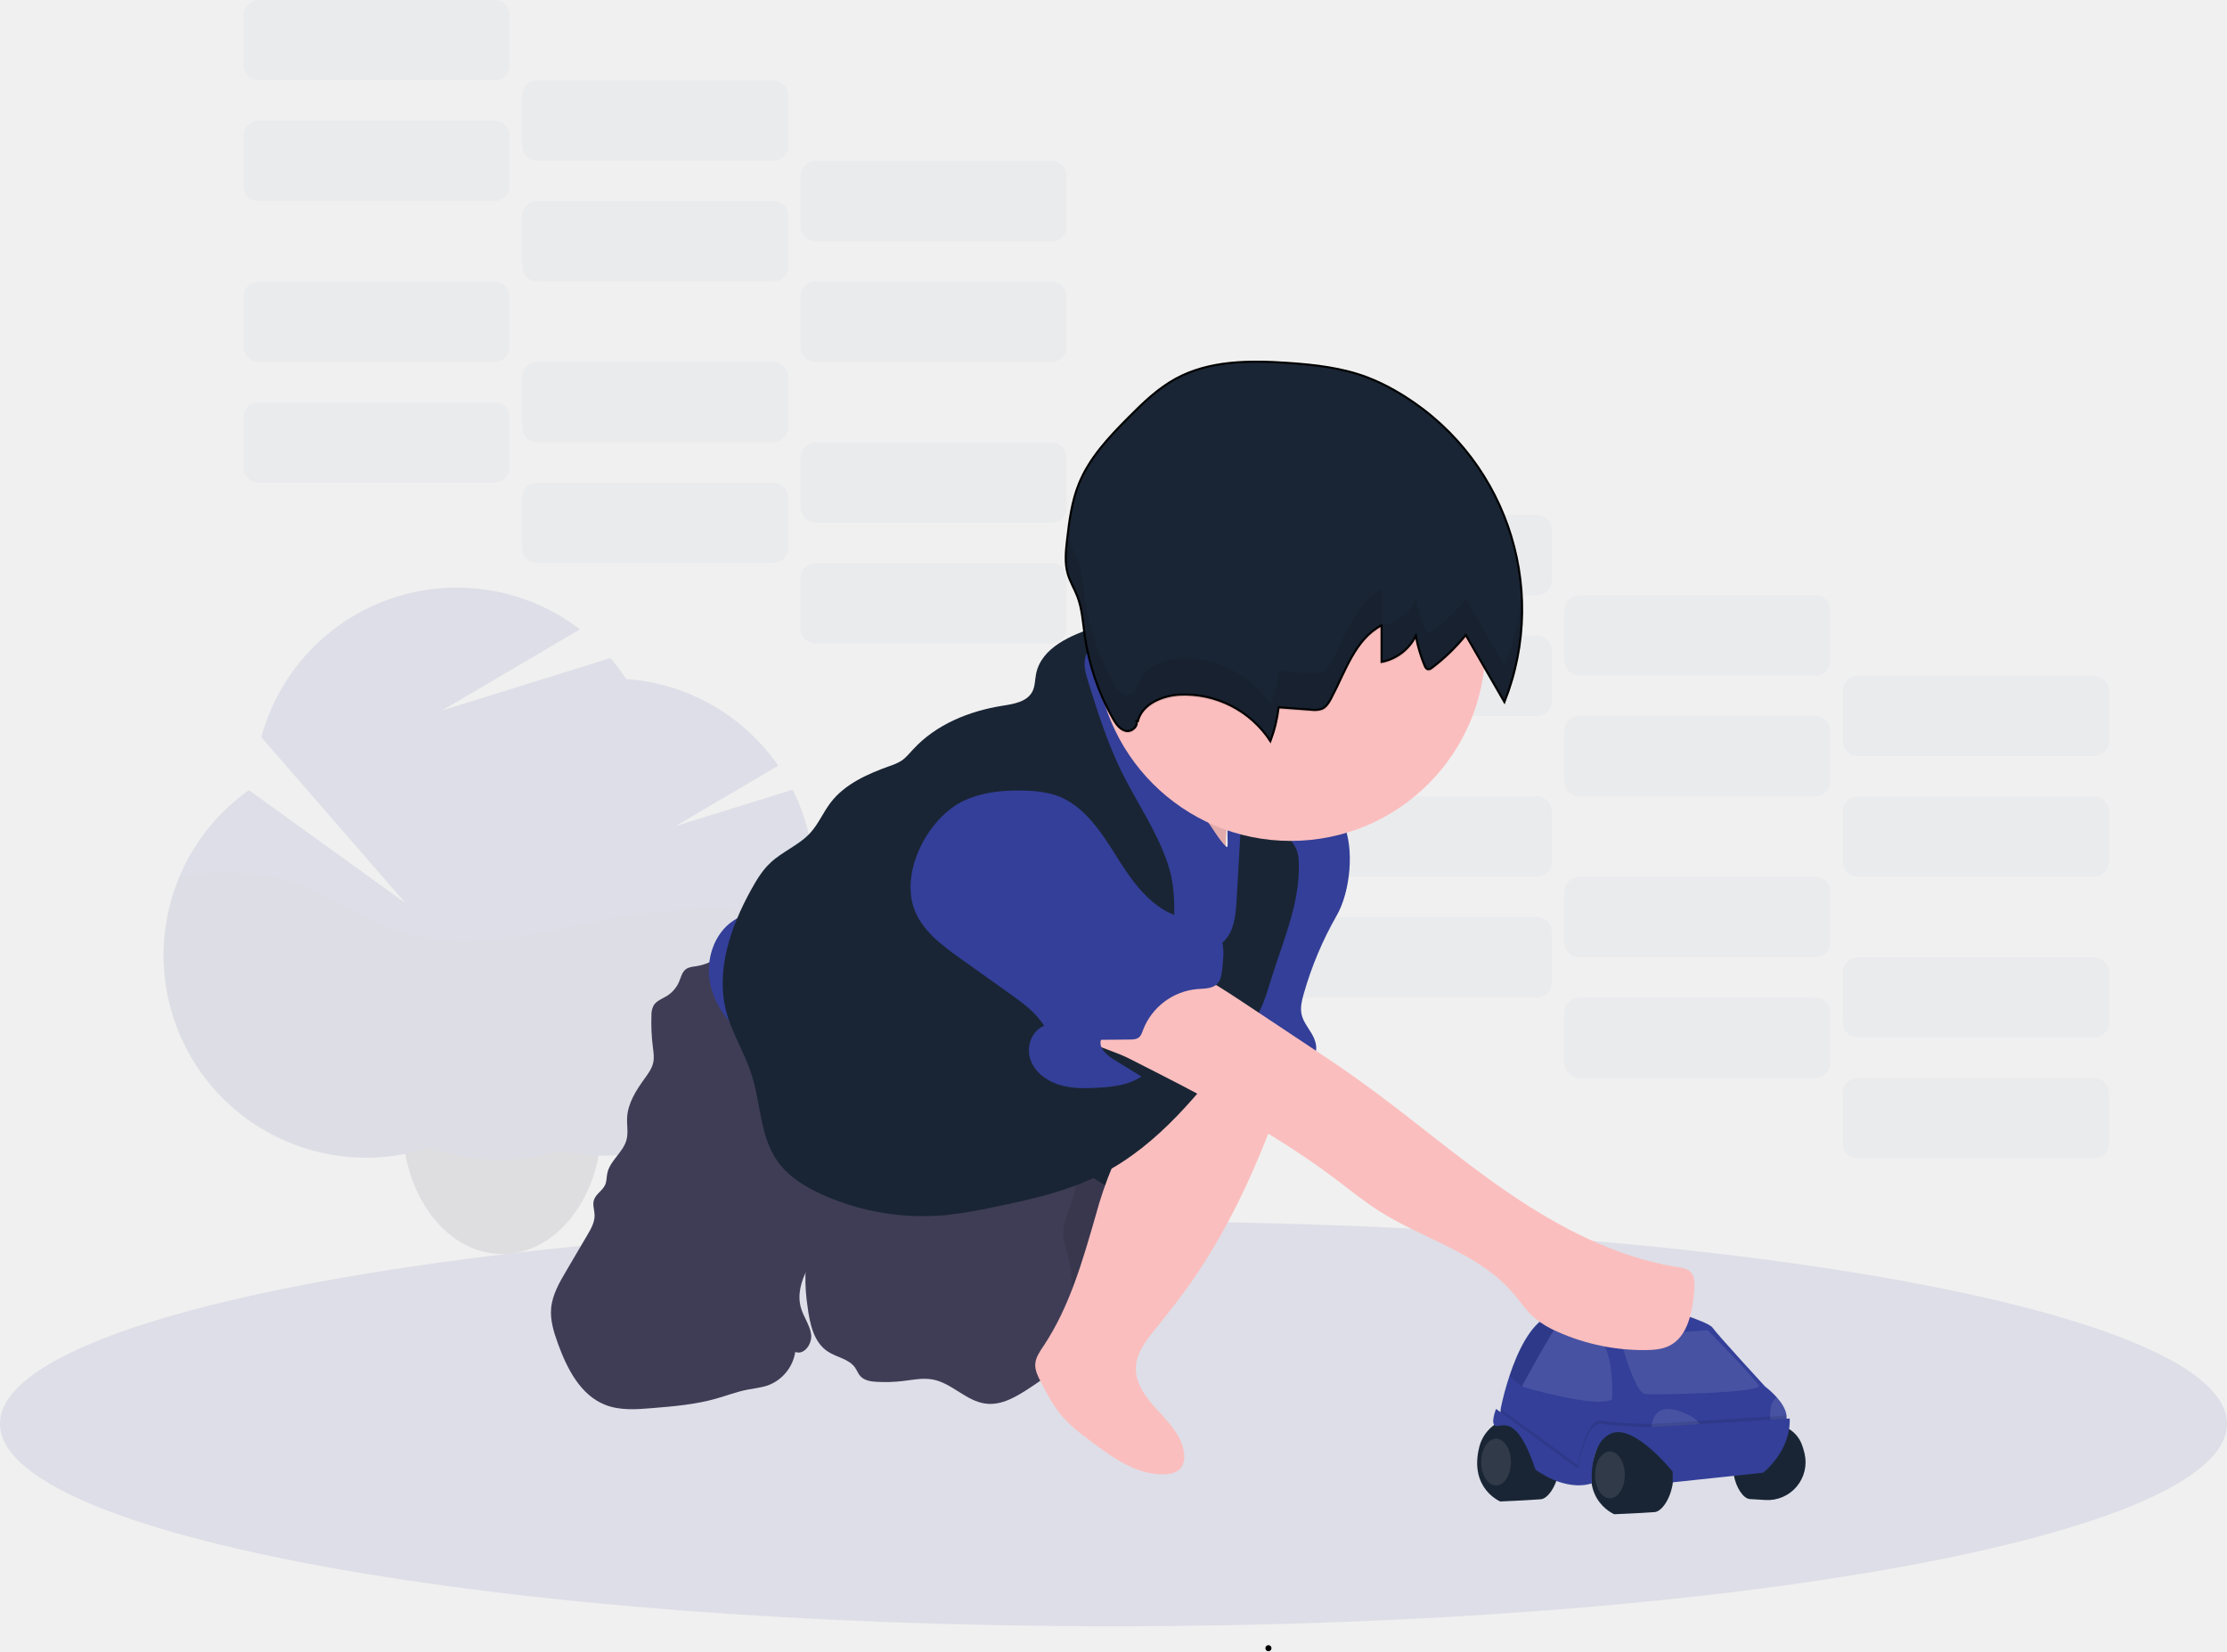
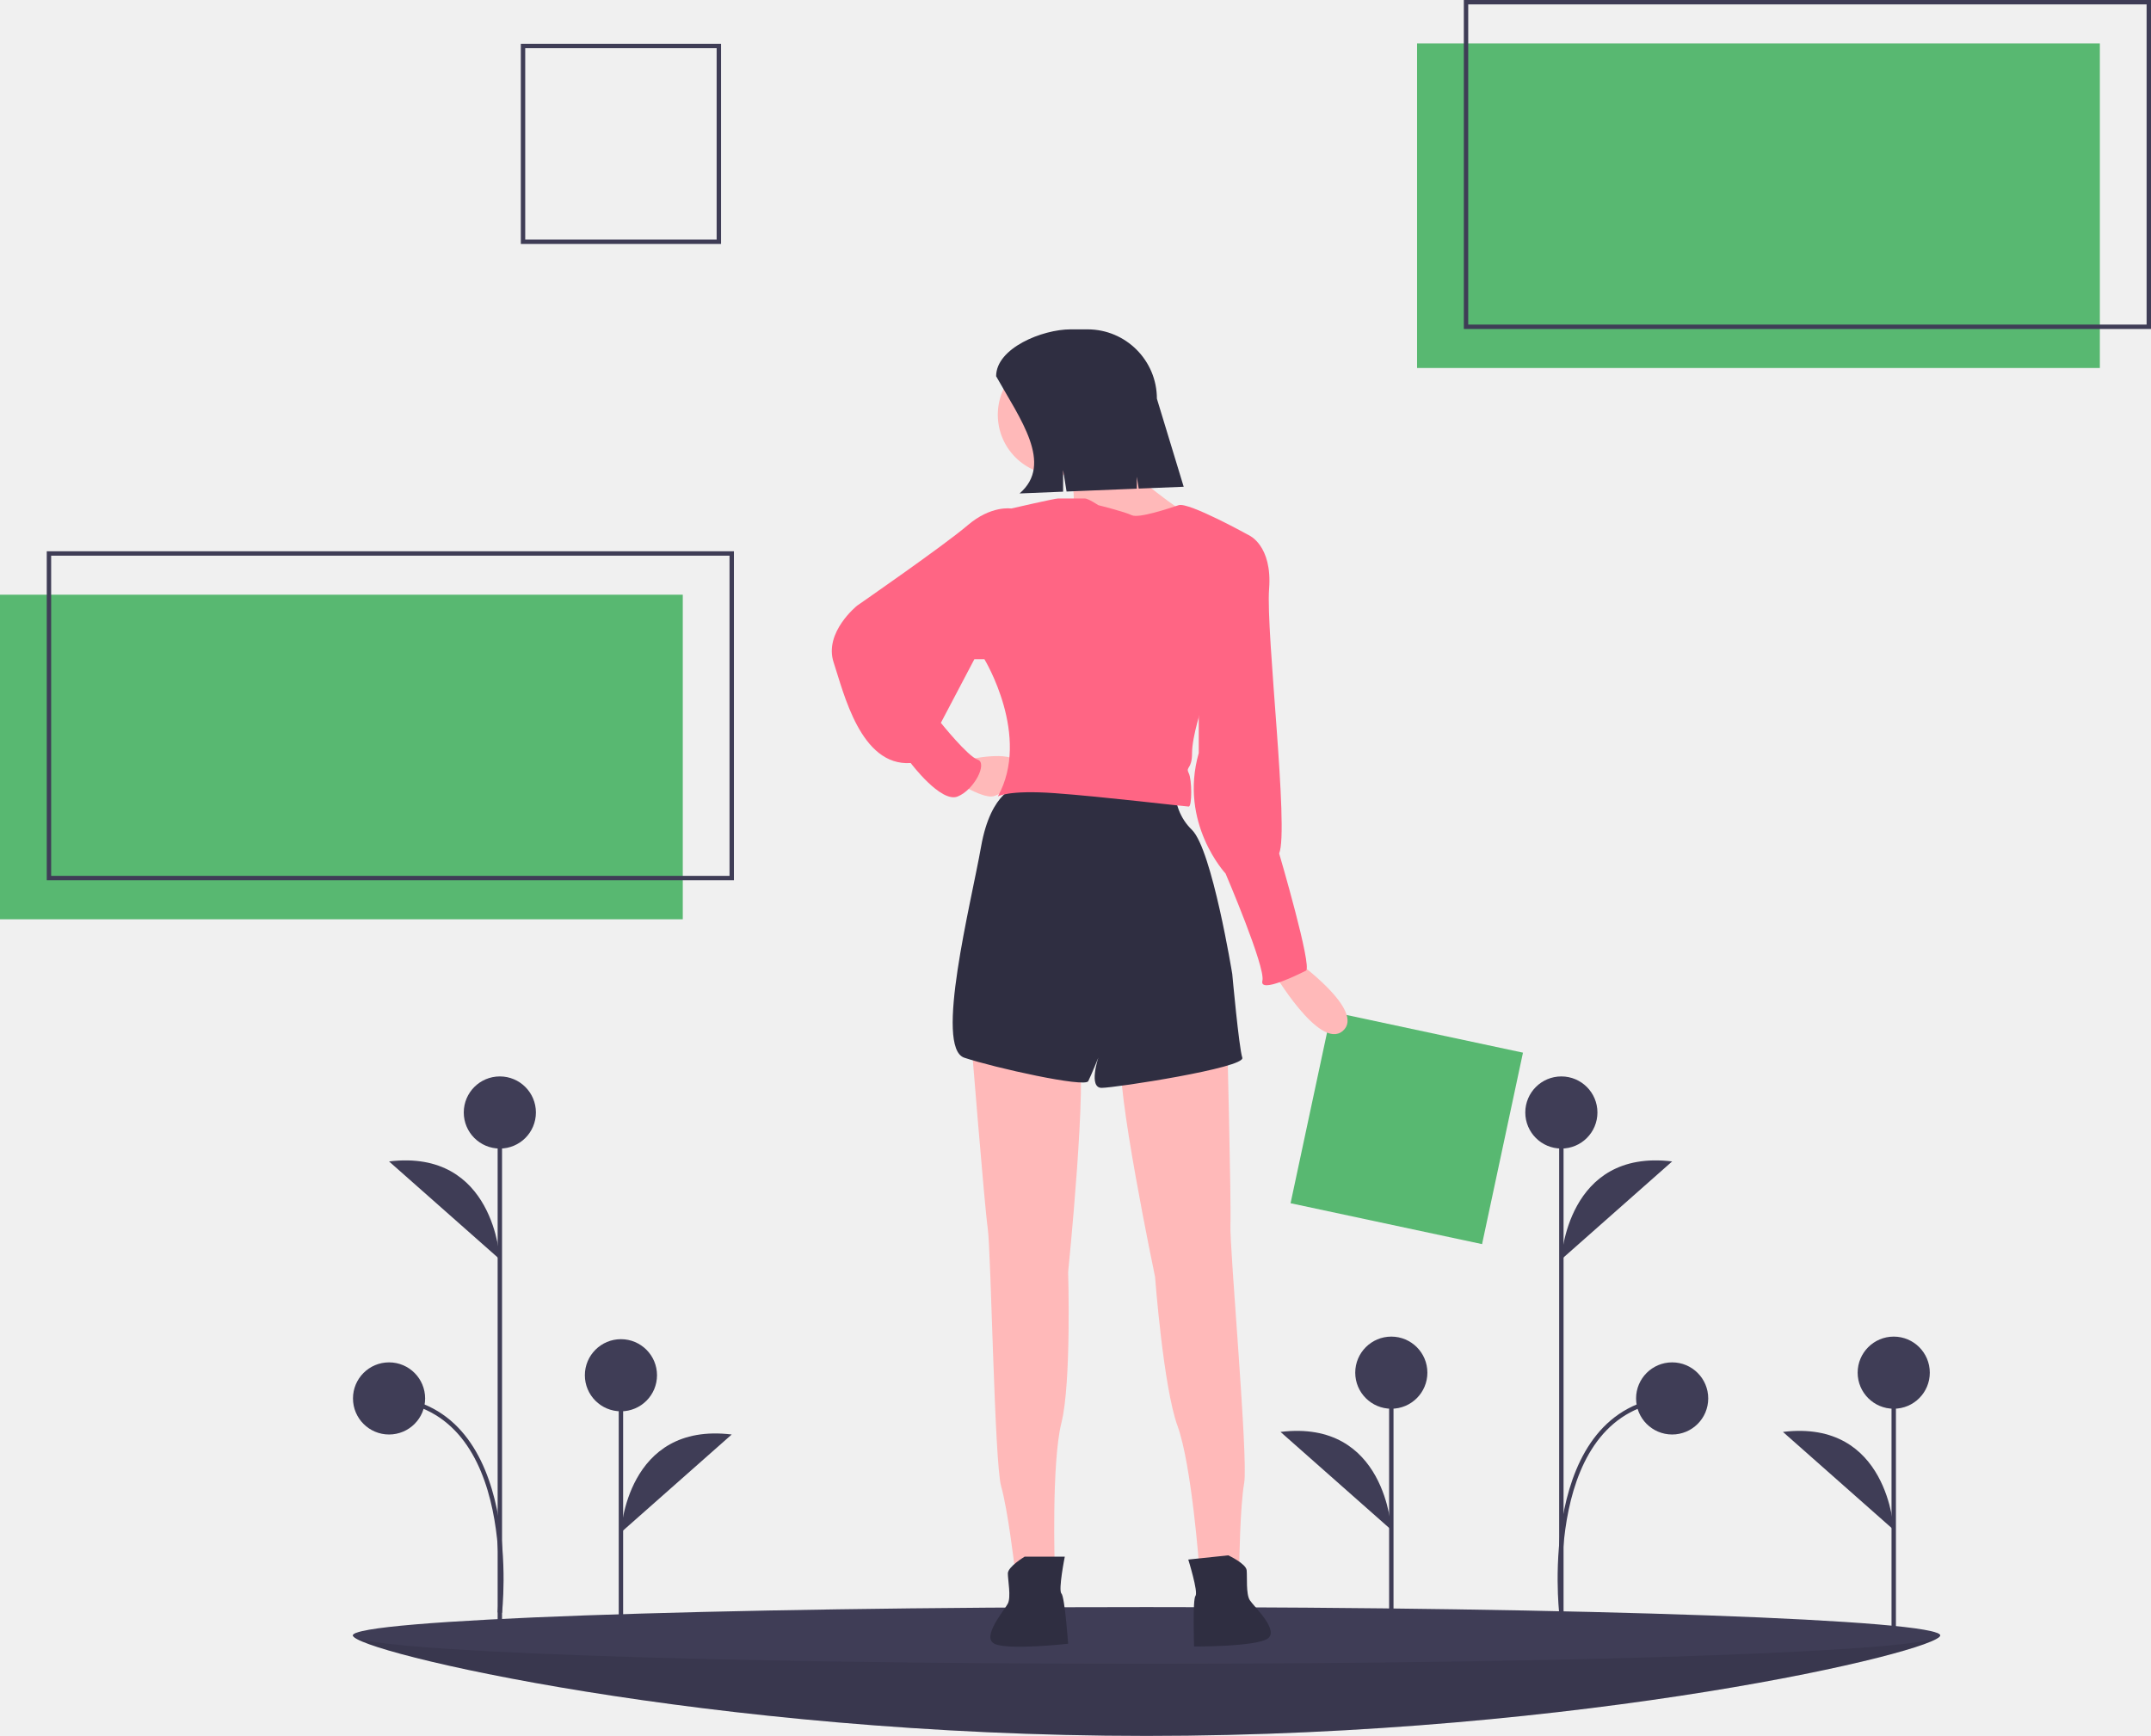
- <svg xmlns="http://www.w3.org/2000/svg" id="a7bd4c2a-60cb-483d-8f1a-f087731eba23" data-name="Layer 1" width="1094" height="811.38" viewBox="0 0 1094 811.38">
-   <g opacity="0.3">
-     <rect x="631.64" y="450.62" width="130.73" height="39.52" rx="7.43" fill="#f2f2f2" />
-     <rect x="768.45" y="490.14" width="130.73" height="39.52" rx="7.43" fill="#f2f2f2" />
-     <rect x="905.27" y="529.67" width="130.73" height="39.52" rx="7.43" fill="#f2f2f2" />
-     <rect x="631.64" y="391.33" width="130.73" height="39.52" rx="7.43" fill="#f2f2f2" />
-     <rect x="768.45" y="430.86" width="130.73" height="39.52" rx="7.43" fill="#f2f2f2" />
-     <rect x="905.27" y="470.38" width="130.73" height="39.52" rx="7.43" fill="#f2f2f2" />
-     <rect x="631.64" y="312.29" width="130.73" height="39.52" rx="7.43" fill="#f2f2f2" />
-     <rect x="768.45" y="351.81" width="130.73" height="39.52" rx="7.43" fill="#f2f2f2" />
-     <rect x="905.27" y="391.33" width="130.73" height="39.52" rx="7.43" fill="#f2f2f2" />
-     <rect x="631.64" y="253" width="130.73" height="39.52" rx="7.43" fill="#f2f2f2" />
-     <rect x="768.45" y="292.52" width="130.73" height="39.52" rx="7.43" fill="#f2f2f2" />
-     <rect x="905.27" y="332.05" width="130.73" height="39.52" rx="7.43" fill="#f2f2f2" />
-     <rect x="631.64" y="450.62" width="130.73" height="39.52" rx="7.43" fill="#333f98" opacity="0.1" />
-     <rect x="768.45" y="490.14" width="130.73" height="39.52" rx="7.43" fill="#333f98" opacity="0.1" />
-     <rect x="905.27" y="529.67" width="130.73" height="39.52" rx="7.43" fill="#333f98" opacity="0.1" />
-     <rect x="631.64" y="391.33" width="130.73" height="39.52" rx="7.43" fill="#333f98" opacity="0.1" />
-     <rect x="768.45" y="430.86" width="130.73" height="39.52" rx="7.43" fill="#333f98" opacity="0.1" />
-     <rect x="905.27" y="470.38" width="130.73" height="39.52" rx="7.43" fill="#333f98" opacity="0.1" />
-     <rect x="631.64" y="312.29" width="130.73" height="39.52" rx="7.43" fill="#333f98" opacity="0.1" />
-     <rect x="768.45" y="351.81" width="130.73" height="39.52" rx="7.43" fill="#333f98" opacity="0.1" />
-     <rect x="905.27" y="391.33" width="130.73" height="39.52" rx="7.43" fill="#333f98" opacity="0.1" />
-     <rect x="631.64" y="253" width="130.73" height="39.52" rx="7.43" fill="#333f98" opacity="0.1" />
-     <rect x="768.45" y="292.52" width="130.73" height="39.52" rx="7.43" fill="#333f98" opacity="0.1" />
-     <rect x="905.27" y="332.05" width="130.73" height="39.52" rx="7.43" fill="#333f98" opacity="0.1" />
+ <svg xmlns="http://www.w3.org/2000/svg" id="fdfa9ae0-980d-4a82-b48b-ed21726c951a" data-name="Layer 1" width="979" height="790.201" viewBox="0 0 979 790.201">
+   <g id="b19d480b-2e5c-428a-93f0-37b20c7a448d" data-name="ground">
+     <path d="M994.014,798.867c0,7.124-161.706,45.734-361.18,45.734S271.655,805.991,271.655,798.867s161.706,4.691,361.18,4.691S994.014,791.743,994.014,798.867Z" transform="translate(-111 -54.39928)" fill="#3f3d56" />
+     <path d="M994.014,798.867c0,7.124-161.706,45.734-361.18,45.734S271.655,805.991,271.655,798.867s161.706,4.691,361.18,4.691S994.014,791.743,994.014,798.867Z" transform="translate(-111 -54.39928)" opacity="0.1" />
+     <ellipse cx="521.835" cy="744.468" rx="361.18" ry="12.899" fill="#3f3d56" />
  </g>
-   <g opacity="0.3">
-     <rect x="119.64" y="197.62" width="130.73" height="39.52" rx="7.43" fill="#f2f2f2" />
-     <rect x="256.45" y="237.14" width="130.73" height="39.52" rx="7.43" fill="#f2f2f2" />
-     <rect x="393.27" y="276.67" width="130.73" height="39.52" rx="7.43" fill="#f2f2f2" />
-     <rect x="119.64" y="138.33" width="130.73" height="39.52" rx="7.43" fill="#f2f2f2" />
-     <rect x="256.45" y="177.86" width="130.73" height="39.52" rx="7.43" fill="#f2f2f2" />
-     <rect x="393.27" y="217.38" width="130.73" height="39.52" rx="7.43" fill="#f2f2f2" />
-     <rect x="119.64" y="59.29" width="130.73" height="39.52" rx="7.43" fill="#f2f2f2" />
-     <rect x="256.45" y="98.81" width="130.73" height="39.52" rx="7.43" fill="#f2f2f2" />
-     <rect x="393.27" y="138.33" width="130.73" height="39.52" rx="7.43" fill="#f2f2f2" />
-     <rect x="119.64" width="130.73" height="39.52" rx="7.43" fill="#f2f2f2" />
-     <rect x="256.45" y="39.52" width="130.73" height="39.52" rx="7.43" fill="#f2f2f2" />
-     <rect x="393.27" y="79.05" width="130.73" height="39.52" rx="7.43" fill="#f2f2f2" />
-     <rect x="119.64" y="197.62" width="130.73" height="39.52" rx="7.43" fill="#333f98" opacity="0.1" />
-     <rect x="256.45" y="237.14" width="130.73" height="39.52" rx="7.43" fill="#333f98" opacity="0.1" />
-     <rect x="393.27" y="276.67" width="130.73" height="39.52" rx="7.43" fill="#333f98" opacity="0.1" />
-     <rect x="119.64" y="138.33" width="130.73" height="39.52" rx="7.43" fill="#333f98" opacity="0.1" />
-     <rect x="256.45" y="177.86" width="130.73" height="39.52" rx="7.43" fill="#333f98" opacity="0.1" />
-     <rect x="393.27" y="217.38" width="130.73" height="39.52" rx="7.43" fill="#333f98" opacity="0.1" />
-     <rect x="119.64" y="59.29" width="130.73" height="39.52" rx="7.43" fill="#333f98" opacity="0.1" />
-     <rect x="256.45" y="98.81" width="130.73" height="39.52" rx="7.43" fill="#333f98" opacity="0.1" />
-     <rect x="393.27" y="138.33" width="130.73" height="39.52" rx="7.43" fill="#333f98" opacity="0.1" />
-     <rect x="119.64" width="130.73" height="39.52" rx="7.43" fill="#333f98" opacity="0.1" />
-     <rect x="256.45" y="39.52" width="130.73" height="39.52" rx="7.43" fill="#333f98" opacity="0.1" />
-     <rect x="393.27" y="79.05" width="130.73" height="39.52" rx="7.43" fill="#333f98" opacity="0.1" />
+   <g id="ab3f2562-bca9-4d43-aec7-516c7578bb8d" data-name="flowers">
+     <line x1="710.633" y1="738.604" x2="710.633" y2="506.417" fill="#3f3d56" stroke="#3f3d56" stroke-miterlimit="10" stroke-width="2" />
+     <line x1="282.612" y1="742.122" x2="282.612" y2="626.029" fill="#3f3d56" stroke="#3f3d56" stroke-miterlimit="10" stroke-width="2" />
+     <circle cx="282.612" cy="626.029" r="16.417" fill="#3f3d56" />
+     <path d="M393.612,751.979s2.345-50.443,50.424-44.58" transform="translate(-111 -54.39928)" fill="#3f3d56" />
+     <line x1="633.237" y1="740.95" x2="633.237" y2="624.856" fill="#3f3d56" stroke="#3f3d56" stroke-miterlimit="10" stroke-width="2" />
+     <circle cx="633.237" cy="624.856" r="16.417" fill="#3f3d56" />
+     <path d="M744.237,750.806s-2.345-50.443-50.424-44.58" transform="translate(-111 -54.39928)" fill="#3f3d56" />
+     <line x1="861.906" y1="740.95" x2="861.906" y2="624.856" fill="#3f3d56" stroke="#3f3d56" stroke-miterlimit="10" stroke-width="2" />
+     <circle cx="861.906" cy="624.856" r="16.417" fill="#3f3d56" />
+     <path d="M972.906,750.806s-2.345-50.443-50.424-44.58" transform="translate(-111 -54.39928)" fill="#3f3d56" />
+     <line x1="227.496" y1="738.604" x2="227.496" y2="506.417" fill="#3f3d56" stroke="#3f3d56" stroke-miterlimit="10" stroke-width="2" />
+     <circle cx="227.496" cy="506.417" r="16.417" fill="#3f3d56" />
+     <circle cx="177.072" cy="636.583" r="16.417" fill="#3f3d56" />
+     <path d="M338.496,627.677s-2.345-50.443-50.424-44.58" transform="translate(-111 -54.39928)" fill="#3f3d56" />
+     <path d="M338.496,788.491s10.554-92.818-50.424-97.509" transform="translate(-111 -54.39928)" fill="none" stroke="#3f3d56" stroke-miterlimit="10" stroke-width="2" />
+     <circle cx="710.633" cy="506.417" r="16.417" fill="#3f3d56" />
+     <path d="M821.633,627.677s2.345-50.443,50.424-44.58" transform="translate(-111 -54.39928)" fill="#3f3d56" />
+     <path d="M821.633,788.491s-10.554-92.818,50.424-97.509" transform="translate(-111 -54.39928)" fill="none" stroke="#3f3d56" stroke-miterlimit="10" stroke-width="2" />
+     <circle cx="761.058" cy="636.583" r="16.417" fill="#3f3d56" />
  </g>
-   <g opacity="0.1">
-     <path d="M348.61,597.26a80.56,80.56,0,0,1-1.74,16.87c-.22,1-.46,2.07-.7,3.07-6.17,24.77-23.6,42.89-44.39,44-.69,0-1.39.06-2.11.06-22,0-40.58-19-46.71-45.08-.18-.7-.33-1.39-.48-2.09a80.56,80.56,0,0,1-1.74-16.87c0-35.39,21.9-64,48.93-64S348.61,561.87,348.61,597.26Z" transform="translate(-53 -45.06)" fill="#3f3d56" />
-     <path d="M348.61,597.26a80.56,80.56,0,0,1-1.74,16.87c-.22,1-.46,2.07-.7,3.07-.74,0-1.46,0-2.19-.09a99.36,99.36,0,0,1-16-2.19,98.49,98.49,0,0,1-14.27,3.26,100.29,100.29,0,0,1-11.18,1c-1.26,0-2.52.07-3.78.07a102.12,102.12,0,0,1-13.4-.89,99,99,0,0,1-21-5.22,98.21,98.21,0,0,1-11.35,3c-.18-.7-.33-1.39-.48-2.09a80.56,80.56,0,0,1-1.74-16.87c0-35.39,21.9-64,48.93-64S348.61,561.87,348.61,597.26Z" transform="translate(-53 -45.06)" opacity="0.1" />
-     <path d="M453,477.93a99.07,99.07,0,0,0-10.65-44.82L384.8,451l50.51-29.7a99.37,99.37,0,0,0-74.72-42.59,99.69,99.69,0,0,0-7.75-10.27l-82.73,25.73,67.79-39.86a99.47,99.47,0,0,0-156.52,53l70.81,81.51L175.27,433.3a99.48,99.48,0,0,0,89,175.52A100,100,0,0,0,328,610.57a99.52,99.52,0,0,0,121-97.12c0-2.21-.08-4.4-.22-6.58A99.47,99.47,0,0,0,453,477.93Z" transform="translate(-53 -45.06)" fill="#333f98" />
-     <path d="M451.29,496.38a265,265,0,0,0-92.09-1.17c-34.55,5.72-69.87,18.29-103.67,9.1-19.83-5.4-37-17.88-56.35-24.8A106.81,106.81,0,0,0,141,476,99.52,99.52,0,0,0,264.3,608.82,100,100,0,0,0,328,610.57a99.52,99.52,0,0,0,121-97.12c0-2.21-.08-4.4-.22-6.58A98.49,98.49,0,0,0,451.29,496.38Z" transform="translate(-53 -45.06)" opacity="0.1" />
+   <g id="f0719385-ea67-4de2-93df-2f93190c33e6" data-name="woman">
+     <rect x="706.712" y="523.291" width="89.122" height="89.122" transform="translate(24.19656 -198.809) rotate(12.05764)" fill="#58b871" />
+     <path id="ae36c3dd-7325-441a-986f-f572badd95bc" data-name="right hand" d="M700.811,491.679s32.013,22.866,21.342,32.013S690.14,496.252,690.14,496.252Z" transform="translate(-111 -54.39928)" fill="#ffb9b9" />
+     <path id="a62fff18-8892-42d4-80fd-3866da1ea571" data-name="left leg" d="M552.943,526.74s6.098,76.221,7.622,86.891,3.049,106.709,6.098,117.38,6.098,36.586,6.098,36.586H591.053s-1.524-47.257,3.049-65.55,3.049-68.598,3.049-68.598,9.146-89.94,4.573-102.136S552.943,526.74,552.943,526.74Z" transform="translate(-111 -54.39928)" fill="#ffb9b9" />
+     <path id="a7318984-040f-4fc3-86a6-953621afd18f" data-name="left shoe" d="M577.333,763.024s-7.622,4.573-7.622,7.622,1.524,10.671,0,13.72-12.195,15.244-6.098,18.293,33.537,0,33.537,0-1.524-21.342-3.049-22.866,1.524-16.769,1.524-16.769Z" transform="translate(-111 -54.39928)" fill="#2f2e41" />
+     <path id="a18c6c71-d9e5-4769-9c45-332356aaad40" data-name="right leg" d="M669.475,524.872s1.937,76.44,1.541,87.211,8.169,106.439,6.257,117.371-2.224,37.024-2.224,37.024l-18.192,1.92s-3.444-47.156-9.912-64.868-10.232-67.9-10.232-67.9-18.537-88.483-15.269-101.091S669.475,524.872,669.475,524.872Z" transform="translate(-111 -54.39928)" fill="#ffb9b9" />
+     <path id="b445673f-d55c-440d-9265-e0f6f4384e92" data-name="right shoe" d="M670.021,762.411s8.06,3.748,8.38,6.78-.396,10.772,1.44,13.644,13.728,13.88,7.984,17.552-33.352,3.52-33.352,3.52-.724-21.384.632-23.06-3.276-16.516-3.276-16.516Z" transform="translate(-111 -54.39928)" fill="#2f2e41" />
+     <path id="b24d9d75-0c14-4761-bcd9-0141722f6ab9" data-name="pants" d="M574.285,412.409s-12.195,1.524-16.769,27.439-21.342,91.465-7.622,96.038,54.879,13.72,56.403,10.671,4.573-10.671,4.573-10.671-4.573,13.72,1.524,13.72,65.55-9.146,64.025-13.72-4.573-38.11-4.573-38.11-9.146-56.403-18.293-65.55a24.999,24.999,0,0,1-7.622-19.817Z" transform="translate(-111 -54.39928)" fill="#2f2e41" />
+     <path id="a623e943-b2fb-4cf0-84ac-14e2741ec9b3" data-name="left hand" d="M551.418,400.214s19.817-4.573,22.866,1.524-7.622,15.244-12.195,15.244-12.195-4.573-12.195-4.573Z" transform="translate(-111 -54.39928)" fill="#ffb9b9" />
+     <circle id="aec06241-7975-4084-a0e1-2aae67cf4372" data-name="head" cx="481.577" cy="188.801" r="27.439" fill="#ffb9b9" />
+     <path id="e1a5dc11-bb8d-4cf9-9d5f-cc3caf7654e4" data-name="neck" d="M597.151,263.017s4.573,21.342,1.524,21.342,22.866,13.72,22.866,13.72l19.817-3.049,6.098-9.146s-32.013-21.342-32.013-33.537S597.151,263.017,597.151,263.017Z" transform="translate(-111 -54.39928)" fill="#ffb9b9" />
+     <path id="abced657-03a0-4589-99b7-99fe0bd67324" data-name="upper body" d="M610.87,284.359s-4.573-3.049-6.098-3.049H592.577c-1.524,0-21.342,4.573-21.342,4.573L559.04,354.482s21.342,35.061,6.098,62.501c0,0,4.573-3.049,25.915-1.524s59.452,6.098,60.976,6.098,1.524-12.195,0-15.244,1.524-1.524,1.524-9.146,4.573-21.342,4.573-21.342l21.342-77.745s-27.439-15.244-32.013-13.72-18.293,6.098-21.342,4.573S610.87,284.359,610.87,284.359Z" transform="translate(-111 -54.39928)" fill="#ff6584" />
+     <path id="ac5355b5-fe6d-4cac-8416-568b37b82055" data-name="left arm" d="M575.809,287.408l-4.573-1.524s-9.146-1.524-19.817,7.622-50.306,36.586-50.306,36.586-15.244,12.195-10.671,25.915,12.195,47.257,35.061,45.732c0,0,13.72,18.293,21.342,15.244s13.72-15.244,9.146-16.769-16.769-16.769-16.769-16.769l15.244-28.964h4.573l16.769-9.146Z" transform="translate(-111 -54.39928)" fill="#ff6584" />
+     <path id="bbfb65e5-af11-42b0-84c8-419de26da4a4" data-name="right arm" d="M667.274,296.554l12.195,1.524s10.671,4.573,9.146,24.391,9.146,109.758,4.573,120.428c0,0,15.244,51.83,12.195,53.354s-21.342,10.671-19.817,4.573S668.798,452.044,668.798,452.044s-21.342-22.866-12.195-54.879v-25.915Z" transform="translate(-111 -54.39928)" fill="#ff6584" />
+     <path id="b4f25da6-b4a0-4bb2-b4da-2cd048bf1670" data-name="hair" d="M575.047,279.023l19.817-.809v-9.862l1.568,9.798,31.969-1.305v-5.444l.865,5.409,20.476-.836-12.195-40.073A31.575,31.575,0,0,0,605.973,204.327H598.237c-12.808,0-33.861,8.534-33.861,21.342C575.31,245.145,590.629,265.627,575.047,279.023Z" transform="translate(-111 -54.39928)" fill="#2f2e41" />
  </g>
-   <ellipse cx="547" cy="699.6" rx="547" ry="99.5" fill="#333f98" opacity="0.1" />
-   <path d="M779.68,756.13a19,19,0,0,1,29.42-11l.78.57c16.73,12.54,6.8,35.54,0,36.06S790,782.84,790,782.84,774.59,776.48,779.68,756.13Z" transform="translate(-53 -45.06)" fill="#192534" />
-   <path d="M930.62,740.5v4.18s-68,4.7-75.26,4.7H841.77s-.2.21-.53.59c-.56.63-1.51,1.74-2.56,3.12-2.14,2.78-4.69,6.66-5.28,9.88-1,5.75-4.7,7.84-4.7,7.84l-13.59-3.65L802,751.48l-1.91-1.84-5.44-5.19L790,740l.23-2.5,0-.38a141.85,141.85,0,0,1,4.26-15.88c0-.14.09-.29.14-.43,3.77-11.32,10.06-25.07,19.12-29.16.69-.31,1.41-.61,2.18-.88l.92-.32c17.38-5.82,50.22-3.51,50.22-3.51s25.08,7.32,27.18,10.46,25.87,29,25.87,29a39,39,0,0,1,5.74,5.31C928.09,734.18,930.16,737.29,930.62,740.5Z" transform="translate(-53 -45.06)" fill="#333f98" />
-   <ellipse cx="734.93" cy="718.44" rx="7.32" ry="11.5" fill="#fff" opacity="0.1" />
-   <path d="M818.25,695.55s-6,9.2-12.34,21a.41.41,0,0,0,0,.09c-1.69,3.14-3.41,6.45-5.05,9.84l-.07.16s-3.47-2.75-6.2-5.43c0-.14.09-.29.14-.43,3.77-11.32,10.06-25.07,19.12-29.16.69-.31,1.41-.61,2.18-.88Z" transform="translate(-53 -45.06)" opacity="0.1" />
-   <path d="M800.48,726.39s37.11,11,44.42,6.27c0,0,2.62-33.45-14.63-35.54,0,0-9.93-2.62-12-1S800.48,726.39,800.48,726.39Z" transform="translate(-53 -45.06)" fill="#fff" opacity="0.1" />
-   <path d="M848.56,701.82s7.32,27.7,12.55,28.23,58-.53,55.92-4.19-25.09-27.17-25.09-27.17Z" transform="translate(-53 -45.06)" fill="#fff" opacity="0.1" />
-   <path d="M839.58,751.94s9.5-12.49,26.23.06,6.79,35.54,0,36.06S846,789.11,846,789.11,825.37,780.63,839.58,751.94Z" transform="translate(-53 -45.06)" fill="#192534" />
-   <path d="M938.25,755.12a15.14,15.14,0,0,0-20.47-8.78,29.27,29.27,0,0,0-5.28,3.21c-14.89,11.16-6,31.63,0,32.1,2.17.16,5.06.33,7.87.48a18.62,18.62,0,0,0,19.14-22.74A39.18,39.18,0,0,0,938.25,755.12Z" transform="translate(-53 -45.06)" fill="#192534" />
-   <ellipse cx="790.86" cy="724.71" rx="7.32" ry="11.5" fill="#fff" opacity="0.1" />
-   <path d="M864.24,747.82s-1-15.16,15.16-8.89S885.15,752,885.15,752Z" transform="translate(-53 -45.06)" fill="#fff" opacity="0.1" />
-   <path d="M930.62,740.5v2.09l-2.61,1-5.33-1s-1.14-8.56,3.23-11C928.09,734.18,930.16,737.29,930.62,740.5Z" transform="translate(-53 -45.06)" fill="#fff" opacity="0.1" />
-   <path d="M930.62,740.6v4.08s-68,4.7-75.26,4.7h-.06c-3.76-2-7.52-2.89-10.68-1.56a11.69,11.69,0,0,0-2.69,1.56c-.24.19-.47.39-.69.59a14.26,14.26,0,0,0-2.56,3.12C834,760.66,835,772.38,835,772.38c-13.59,4.18-27.7-6.79-27.7-6.79-2.56-7.68-4.95-12.69-7.14-16-2-3-3.82-4.47-5.44-5.19L790,740l.23-2.5,37.93,27.58s3.66-23.52,12-21.95,25.09,1.57,25.09,1.57Z" transform="translate(-53 -45.06)" opacity="0.1" />
-   <path d="M787.93,737.36s-3.14,7.84,0,8.37,10.19-6,19.34,21.43c0,0,14.11,11,27.7,6.79,0,0-1.62-19.86,9.65-24.57s30.07,18.82,30.07,18.82v5.23l44.43-4.71s13.59-10.45,13.07-26.65l-66.9,4.18s-16.73,0-25.09-1.57-12,22-12,22Z" transform="translate(-53 -45.06)" fill="#333f98" />
-   <rect x="518.81" y="549.35" width="55.93" height="55.93" rx="27.96" fill="#192534" />
-   <path d="M585.13,694.34c3.75-3.29,7.56-6.64,10.26-10.83,2.48-3.84,3.94-8.23,5.31-12.59q5.87-18.69,10.11-37.85c-15.39-2.35-26.88-15.94-41.93-19.93-.36-.1-11.87,69.06-12.71,75.38-.69,5.22-6.65,30.15.14,30.29,3.63.08,11.21-9,13.89-11.39Z" transform="translate(-53 -45.06)" fill="#3f3d56" />
-   <path d="M585.13,694.34c3.75-3.29,7.56-6.64,10.26-10.83,2.48-3.84,3.94-8.23,5.31-12.59q5.87-18.69,10.11-37.85c-15.39-2.35-26.88-15.94-41.93-19.93-.36-.1-11.87,69.06-12.71,75.38-.69,5.22-6.65,30.15.14,30.29,3.63.08,11.21-9,13.89-11.39Z" transform="translate(-53 -45.06)" opacity="0.1" />
-   <path d="M394.94,519.84c-1.7.26-3.5.39-4.9,1.38-2,1.4-2.51,4-3.46,6.26a15.33,15.33,0,0,1-6.05,7c-2.29,1.4-5.08,2.34-6.45,4.64a10.23,10.23,0,0,0-1.07,5,95.89,95.89,0,0,0,.69,15.34c.32,2.55.74,5.15.21,7.66-.61,2.93-2.45,5.42-4.2,7.85-4.2,5.81-8.31,12.19-8.65,19.35-.17,3.6.63,7.29-.28,10.78-1.61,6.19-8.17,10.23-9.45,16.49-.38,1.85-.28,3.81-1,5.54-1.26,3-4.73,4.64-5.62,7.73-.67,2.32.31,4.77.38,7.18.1,3.53-1.75,6.79-3.53,9.83l-10.41,17.7c-3.38,5.74-6.84,11.74-7.41,18.38-.51,5.89,1.32,11.72,3.33,17.28,4.47,12.35,11.11,25.43,23.36,30.18,7.21,2.8,15.24,2.2,22.95,1.56,10.56-.87,21.19-1.76,31.38-4.65,5.05-1.43,10-3.34,15.1-4.36,3.4-.67,6.89-1,10.17-2.09a21,21,0,0,0,13.64-16.5c4.36,1.72,8.4-4,7.78-8.64s-3.74-8.57-5-13.07c-1.8-6.21,0-12.95,3-18.67s7.14-10.78,10.41-16.35a62.29,62.29,0,0,0,7.48-20.16c1.75-9.59,1.22-19.44.68-29.17l-2.06-37.19c-.38-6.81-.81-13.84-3.81-20-3.29-6.71-9.29-11.63-15.28-16.1a254.86,254.86,0,0,0-27.75-18.38c-6.22-3.48-5.78-2.13-10.73,2A27.58,27.58,0,0,1,394.94,519.84Z" transform="translate(-53 -45.06)" fill="#3f3d56" />
-   <path d="M479,623.31c-7.07,5.58-14.23,11.24-19.67,18.42a53.29,53.29,0,0,0-10.68,30.19,93.06,93.06,0,0,0,1.07,15.27c1.07,8.25,3,17.44,9.95,22,4.38,2.87,10.4,3.59,13.39,7.89.94,1.35,1.49,3,2.59,4.19,2,2.16,5.12,2.63,8,2.79a74.15,74.15,0,0,0,12.9-.4c4.89-.59,9.86-1.66,14.7-.74,9.42,1.77,16.45,10.66,26,11.85,7.93,1,15.36-3.61,22-8,6.85-4.53,14-9.38,17.71-16.71,3.61-7.12,3.41-15.5,3.13-23.49-.31-8.87-.63-17.85-3-26.41a46.42,46.42,0,0,1-1.69-6.86c-.71-6,2-11.9,4-17.64,3.11-8.73,4.47-19.49-1.71-26.39-2.61-2.92-6.24-4.72-9.92-6-16.25-5.84-34.19-3.62-50.86-1C501,604.68,491.48,613.48,479,623.31Z" transform="translate(-53 -45.06)" fill="#3f3d56" />
-   <path d="M616.8,588.75c-6.44,9.67-12.9,19.41-17.55,30a193.17,193.17,0,0,0-8,23.6c-6.42,22.19-12.79,44.86-25.61,64.07-1.84,2.76-3.88,5.63-4.07,8.94-.18,3.1,1.3,6,2.73,8.76,3,5.84,6.14,11.74,10.42,16.76s9.4,8.82,14.56,12.7c10.71,8,22.61,16.48,36,15.88,2.77-.13,5.73-.77,7.58-2.84s2.11-4.93,1.78-7.59c-1-8.23-7.2-14.7-12.82-20.8S610.55,725,611,716.68c.35-6.87,4.85-12.73,9.16-18.09,4.93-6.14,9.87-12.27,14.52-18.62,20.11-27.45,34.63-58.66,46.14-90.69,4.85-13.52,9.26-27.72,7.75-42-11-2.7-33-11.72-42.29-2.41-5.63,5.64-9.61,14-14,20.65Z" transform="translate(-53 -45.06)" fill="#fbbebe" />
-   <path d="M709.68,494.86a171.6,171.6,0,0,0-16.24,38.6c-.93,3.26-1.76,6.7-1.05,10,.77,3.54,3.18,6.45,5,9.57s3.1,7.07,1.45,10.29c-7.8.61-15.53-1.52-23.07-3.63l-23.64-6.6a12.2,12.2,0,0,1-5.35-2.48c-2.74-2.59-2.53-6.94-2-10.66,4.63-30.46,19.5-58.54,25.07-88.83.81-4.37,1.66-9.21,5.14-12,10-7.9,32.64-1.21,37.82,10.23C718.6,462.05,716.23,483.45,709.68,494.86Z" transform="translate(-53 -45.06)" fill="#333f98" />
-   <path d="M583.13,390.76c-.89.46-1.89,1-2.16,1.94a3.52,3.52,0,0,0,.94,2.83L592,409.73c9.95,14,19.92,28.09,31.43,40.86a221.9,221.9,0,0,0,28.44,26.46c2.88,2.24,5.95,4.57,7.36,7.94a76.53,76.53,0,0,1,3.12-56.77c3.3-7,7.66-13.49,11.09-20.45a2.91,2.91,0,0,0-1.59-4.72c-8.74-4.5-18.3-7.22-27-11.8-6.83-3.6-13-8.28-19.13-12.89-5.47-4.11-12.75-11.37-19.5-13.1-7.29-1.88-7,4.77-9.35,10.32A30.62,30.62,0,0,1,583.13,390.76Z" transform="translate(-53 -45.06)" fill="#fbbebe" />
-   <path d="M583.13,390.76c-.89.46-1.89,1-2.16,1.94a3.52,3.52,0,0,0,.94,2.83L592,409.73c9.95,14,19.92,28.09,31.43,40.86a221.9,221.9,0,0,0,28.44,26.46c2.88,2.24,5.95,4.57,7.36,7.94a76.53,76.53,0,0,1,3.12-56.77c3.3-7,7.66-13.49,11.09-20.45a2.91,2.91,0,0,0-1.59-4.72c-8.74-4.5-18.3-7.22-27-11.8-6.83-3.6-13-8.28-19.13-12.89-5.47-4.11-12.75-11.37-19.5-13.1-7.29-1.88-7,4.77-9.35,10.32A30.62,30.62,0,0,1,583.13,390.76Z" transform="translate(-53 -45.06)" opacity="0.1" />
-   <path d="M645,447.35c-4.57-5.16-10.74-8.57-16.15-12.85-7.78-6.16-13.93-14.1-19.87-22.05-10.9-14.63-21.89-32.55-16.46-50-5.77-.56-10.75,4.18-13.47,9.29s-4.12,10.93-7.51,15.62c-5.15,7.13-13.91,10.45-22.07,13.71a359.68,359.68,0,0,0-51.82,25.75c-6.65,4-13.27,8.29-18.35,14.15-5.44,6.25-8.85,14-13.47,20.85-9,13.47-22.68,23.58-37.86,29.3-5,1.9-10.36,3.38-14.83,6.4-9.58,6.47-13.57,19.37-11.3,30.71s10,21,19.29,27.86S441,567,451.72,571q13.48,4.95,27.13,9.44A155.77,155.77,0,0,0,499.34,586c12.79,2.35,25.94,1.77,38.87,3.2,11.82,1.3,23.43,4.29,35.3,5.12s24.44-.75,34.11-7.66c7.69-5.49,12.81-13.78,17.54-22A598.86,598.86,0,0,0,658,499c2.83-6.67,29.09-44.45,22.55-49.33-32.93-24.57-22,14.47-25.14,11.47C651.21,457.12,648.8,451.64,645,447.35Z" transform="translate(-53 -45.06)" fill="#333f98" />
-   <path d="M604.21,424.75c-7.07-14.22-11.85-29.44-16.6-44.58-1.31-4.2-2.63-8.74-1.22-12.9,1.7-5,7.14-9.27,5.54-14.28-12.72,4-27.49,10.27-30,23.38-.55,2.86-.45,5.91-1.78,8.49-2.59,5.06-9.19,6.14-14.8,7-16.32,2.61-32.54,9.19-43.72,21.36-1.88,2-3.65,4.27-6,5.77a26.06,26.06,0,0,1-5.39,2.4c-10.94,3.93-22.19,8.83-29.23,18.08-3.63,4.76-5.95,10.47-10,14.89-5.48,6-13.55,9-19.48,14.59-4,3.72-6.85,8.44-9.49,13.21-10.16,18.36-17.61,39.89-12.22,60.18,2.81,10.61,9,20.06,12.33,30.52,4.59,14.25,4.14,30.5,12.75,42.75,5.43,7.7,13.83,12.79,22.43,16.63a120.63,120.63,0,0,0,61,9.82,227.23,227.23,0,0,0,23-3.88c18.13-3.74,36.45-7.81,52.92-16.27,28.09-14.43,48.3-40.22,67.6-65.22,3.67-4.76,7.37-9.56,10-15,2.57-5.19,4.12-10.81,5.85-16.33,5.85-18.61,14.08-37.14,13.31-56.62a16.64,16.64,0,0,0-1.35-6.79c-.78-1.6-2-3-2.69-4.61-1.22-2.88-.67-6.21-1.53-9.22-2.39-8.4-13.43-10-22.17-9.93l-2.8,49.29c-.43,7.4-1.22,15.61-6.73,20.57a14.63,14.63,0,0,1-17.24,1.35c-5.88-3.81-6.71-10.46-6.67-16.83.06-8-.59-15.33-3.14-23C621.41,453.66,611.63,439.7,604.21,424.75Z" transform="translate(-53 -45.06)" fill="#192534" />
-   <path d="M607.69,565.21c34.82,17.65,69.84,35.43,101,58.93,7.2,5.42,14.2,11.16,21.81,16,21.81,13.86,48.87,20.61,65.7,40.21,3.54,4.11,6.54,8.73,10.62,12.29a45.77,45.77,0,0,0,11.74,7,103.55,103.55,0,0,0,42.94,8.81c3.87-.05,7.85-.34,11.33-2,9.37-4.54,11.5-16.7,12.45-27.07.32-3.51.39-7.65-2.37-9.83-1.49-1.17-3.46-1.47-5.33-1.76-30.41-4.8-58.47-19.44-83.88-36.83S745,593.27,719.94,575.38c-8.81-6.29-17.83-12.28-26.85-18.27L663.9,537.73c-15.44-10.25-31.7-20.81-50.14-22.74a6.65,6.65,0,0,0-3.14.21c-1.62.63-2.52,2.31-3.31,3.85-5.41,10.54-12,20.11-18.63,29.87-3.55,5.22-3.95,6.57,2.17,9.36C596.36,560.8,602.2,562.43,607.69,565.21Z" transform="translate(-53 -45.06)" fill="#fbbebe" />
-   <path d="M676.11,856.44a1.5,1.5,0,0,0,0-3,1.5,1.5,0,0,0,0,3Z" transform="translate(-53 -45.06)" />
-   <circle cx="634.05" cy="317.55" r="95.65" fill="#fbbebe" />
-   <path d="M611.87,399.91c1.7-8.59,11.56-12.93,20.29-13.51a50.35,50.35,0,0,1,44.92,22.84,70.75,70.75,0,0,0,4.06-16.64l16,1.19a11.08,11.08,0,0,0,5.32-.48c2.06-.92,3.33-3,4.4-5,7-13.07,11.68-29.11,24.82-36l0,18a23.92,23.92,0,0,0,16.83-12.79,70.68,70.68,0,0,0,4.28,14.53c.32.78.77,1.64,1.58,1.84a2.8,2.8,0,0,0,2.16-.79,95.61,95.61,0,0,0,16.51-16l19,32.94a123.74,123.74,0,0,0-53.82-153.09,97.21,97.21,0,0,0-13.71-6.53c-12.37-4.66-25.7-6.15-38.89-7.05-18.75-1.28-38.54-1.23-55,7.76-8.85,4.83-16.2,11.95-23.3,19.11-9.6,9.66-19.2,19.87-24.31,32.5-3.53,8.72-4.74,18.17-5.81,27.51-.65,5.65-1.25,11.49.36,16.94,1.12,3.77,3.23,7.16,4.65,10.83,2.36,6.1,2.73,12.76,3.64,19.24A116.1,116.1,0,0,0,599.64,398c1.5,2.67,3.42,5.51,6.41,6.19s6.58-2.62,5-5.22" transform="translate(-53 -45.06)" fill="#192534" />
-   <path d="M611.87,399.91c1.7-8.59,11.56-12.93,20.29-13.51a50.35,50.35,0,0,1,44.92,22.84,70.75,70.75,0,0,0,4.06-16.64l16,1.19a11.08,11.08,0,0,0,5.32-.48c2.06-.92,3.33-3,4.4-5,7-13.07,11.68-29.11,24.82-36l0,18a23.92,23.92,0,0,0,16.83-12.79,70.68,70.68,0,0,0,4.28,14.53c.32.78.77,1.64,1.58,1.84a2.8,2.8,0,0,0,2.16-.79,95.61,95.61,0,0,0,16.51-16l19,32.94a123.74,123.74,0,0,0-53.82-153.09,97.21,97.21,0,0,0-13.71-6.53c-12.37-4.66-25.7-6.15-38.89-7.05-18.75-1.28-38.54-1.23-55,7.76-8.85,4.83-16.2,11.95-23.3,19.11-9.6,9.66-19.2,19.87-24.31,32.5-3.53,8.72-4.74,18.17-5.81,27.51-.65,5.65-1.25,11.49.36,16.94,1.12,3.77,3.23,7.16,4.65,10.83,2.36,6.1,2.73,12.76,3.64,19.24A116.1,116.1,0,0,0,599.64,398c1.5,2.67,3.42,5.51,6.41,6.19s6.58-2.62,5-5.22" transform="translate(-53 -45.06)" fill="none" stroke="#000" stroke-miterlimit="10" />
-   <path d="M502.09,491.71c3.86,10.61,13.56,17.81,22.76,24.37l24,17.12c6.38,4.55,12.93,9.27,17.08,15.91-6.07,2.3-8.84,10.1-6.85,16.28S566.78,576,573,578s12.82,1.93,19.31,1.56c7.45-.41,15.25-1.31,21.4-5.54L600.2,565.7c-3.56-2.21-7.65-5.73-6.35-9.7l14.25-.14c1.5,0,3.13-.07,4.32-1s1.6-2.36,2.1-3.72a31.55,31.55,0,0,1,26.62-20.08c3.52-.26,7.57-.11,10-2.73,1.58-1.74,1.92-4.24,2.2-6.57.53-4.44,1.05-9,.17-13.35s-3.42-8.67-7.5-10.5c-3-1.36-6.47-1.23-9.75-1.67-15.09-2-25.55-15.68-33.65-28.57s-16.79-27.15-31.23-31.95a50.82,50.82,0,0,0-13.89-2.13c-10.41-.43-21.13.42-30.61,4.74C509.21,446.38,495.21,472.83,502.09,491.71Z" transform="translate(-53 -45.06)" fill="#333f98" />
-   <path d="M792.13,372.24l-19-32.94a95.25,95.25,0,0,1-16.51,16,2.77,2.77,0,0,1-2.16.8c-.81-.2-1.26-1.06-1.58-1.84a70.77,70.77,0,0,1-4.28-14.54,23.91,23.91,0,0,1-16.83,12.8l0-18c-13.14,6.91-17.78,22.95-24.82,36-1.07,2-2.34,4.05-4.4,5a11.08,11.08,0,0,1-5.32.48l-16-1.19a70.75,70.75,0,0,1-4.06,16.64,50.35,50.35,0,0,0-44.92-22.84c-8.73.58-18.59,4.92-20.29,13.51l-.85-.94c1.61,2.61-2,5.91-5,5.23s-4.91-3.52-6.41-6.19a116.16,116.16,0,0,1-13.73-40.77c-.91-6.48-1.28-13.14-3.64-19.24-1.42-3.67-3.53-7.06-4.65-10.83,0-.13-.07-.25-.1-.38-.09.75-.18,1.5-.26,2.25-.65,5.66-1.25,11.49.36,17,1.12,3.77,3.23,7.16,4.65,10.82,2.36,6.11,2.73,12.76,3.64,19.25a116,116,0,0,0,13.73,40.76c1.5,2.67,3.42,5.52,6.41,6.2s6.58-2.62,5-5.23l.85.93c1.7-8.58,11.56-12.93,20.29-13.5a50.32,50.32,0,0,1,44.92,22.83,70.55,70.55,0,0,0,4.06-16.63l16,1.18a11,11,0,0,0,5.32-.48c2.06-.92,3.33-3,4.4-5,7-13.08,11.68-29.11,24.82-36l0,18a23.91,23.91,0,0,0,16.83-12.8,71,71,0,0,0,4.28,14.54c.32.77.77,1.64,1.58,1.83a2.73,2.73,0,0,0,2.16-.79,95.25,95.25,0,0,0,16.51-16l19,32.94a124.8,124.8,0,0,0,8.25-55A123.7,123.7,0,0,1,792.13,372.24Z" transform="translate(-53 -45.06)" opacity="0.1" />
+   <g id="a0d75b13-789a-427c-b6ce-87e1117c1e36" data-name="objects">
+     <rect id="f48beb42-1425-4c1f-8a80-c4b29bfc69ca" data-name="outline" x="238.05" y="20.935" width="89.122" height="89.122" fill="none" stroke="#3f3d56" stroke-miterlimit="10" stroke-width="2" />
+     <g id="e5668835-c1a2-4738-803a-e82934b413de" data-name="second object">
+       <rect id="ab26e1cd-ed2d-4718-9a90-5508d704a3b1" data-name="fill" x="644.964" y="19.763" width="310.755" height="147.755" fill="#58b871" />
+       <rect id="ea8f1f59-00f0-4c1b-ada9-716e448c4de5" data-name="outline" x="667.245" y="1" width="310.755" height="147.755" fill="none" stroke="#3f3d56" stroke-miterlimit="10" stroke-width="2" />
+     </g>
+     <g id="ba29742d-42d4-459b-9ccd-d399049cb642" data-name="first object">
+       <rect id="bd7d2a9f-47f9-417c-9ce5-d36b6a614406" data-name="fill" y="270.712" width="310.755" height="147.755" fill="#58b871" />
+       <rect id="b1bb1ad4-cb36-48f5-bc5b-cbf5d51e5b88" data-name="outline" x="22.281" y="251.95" width="310.755" height="147.755" fill="none" stroke="#3f3d56" stroke-miterlimit="10" stroke-width="2" />
+     </g>
+   </g>
</svg>
